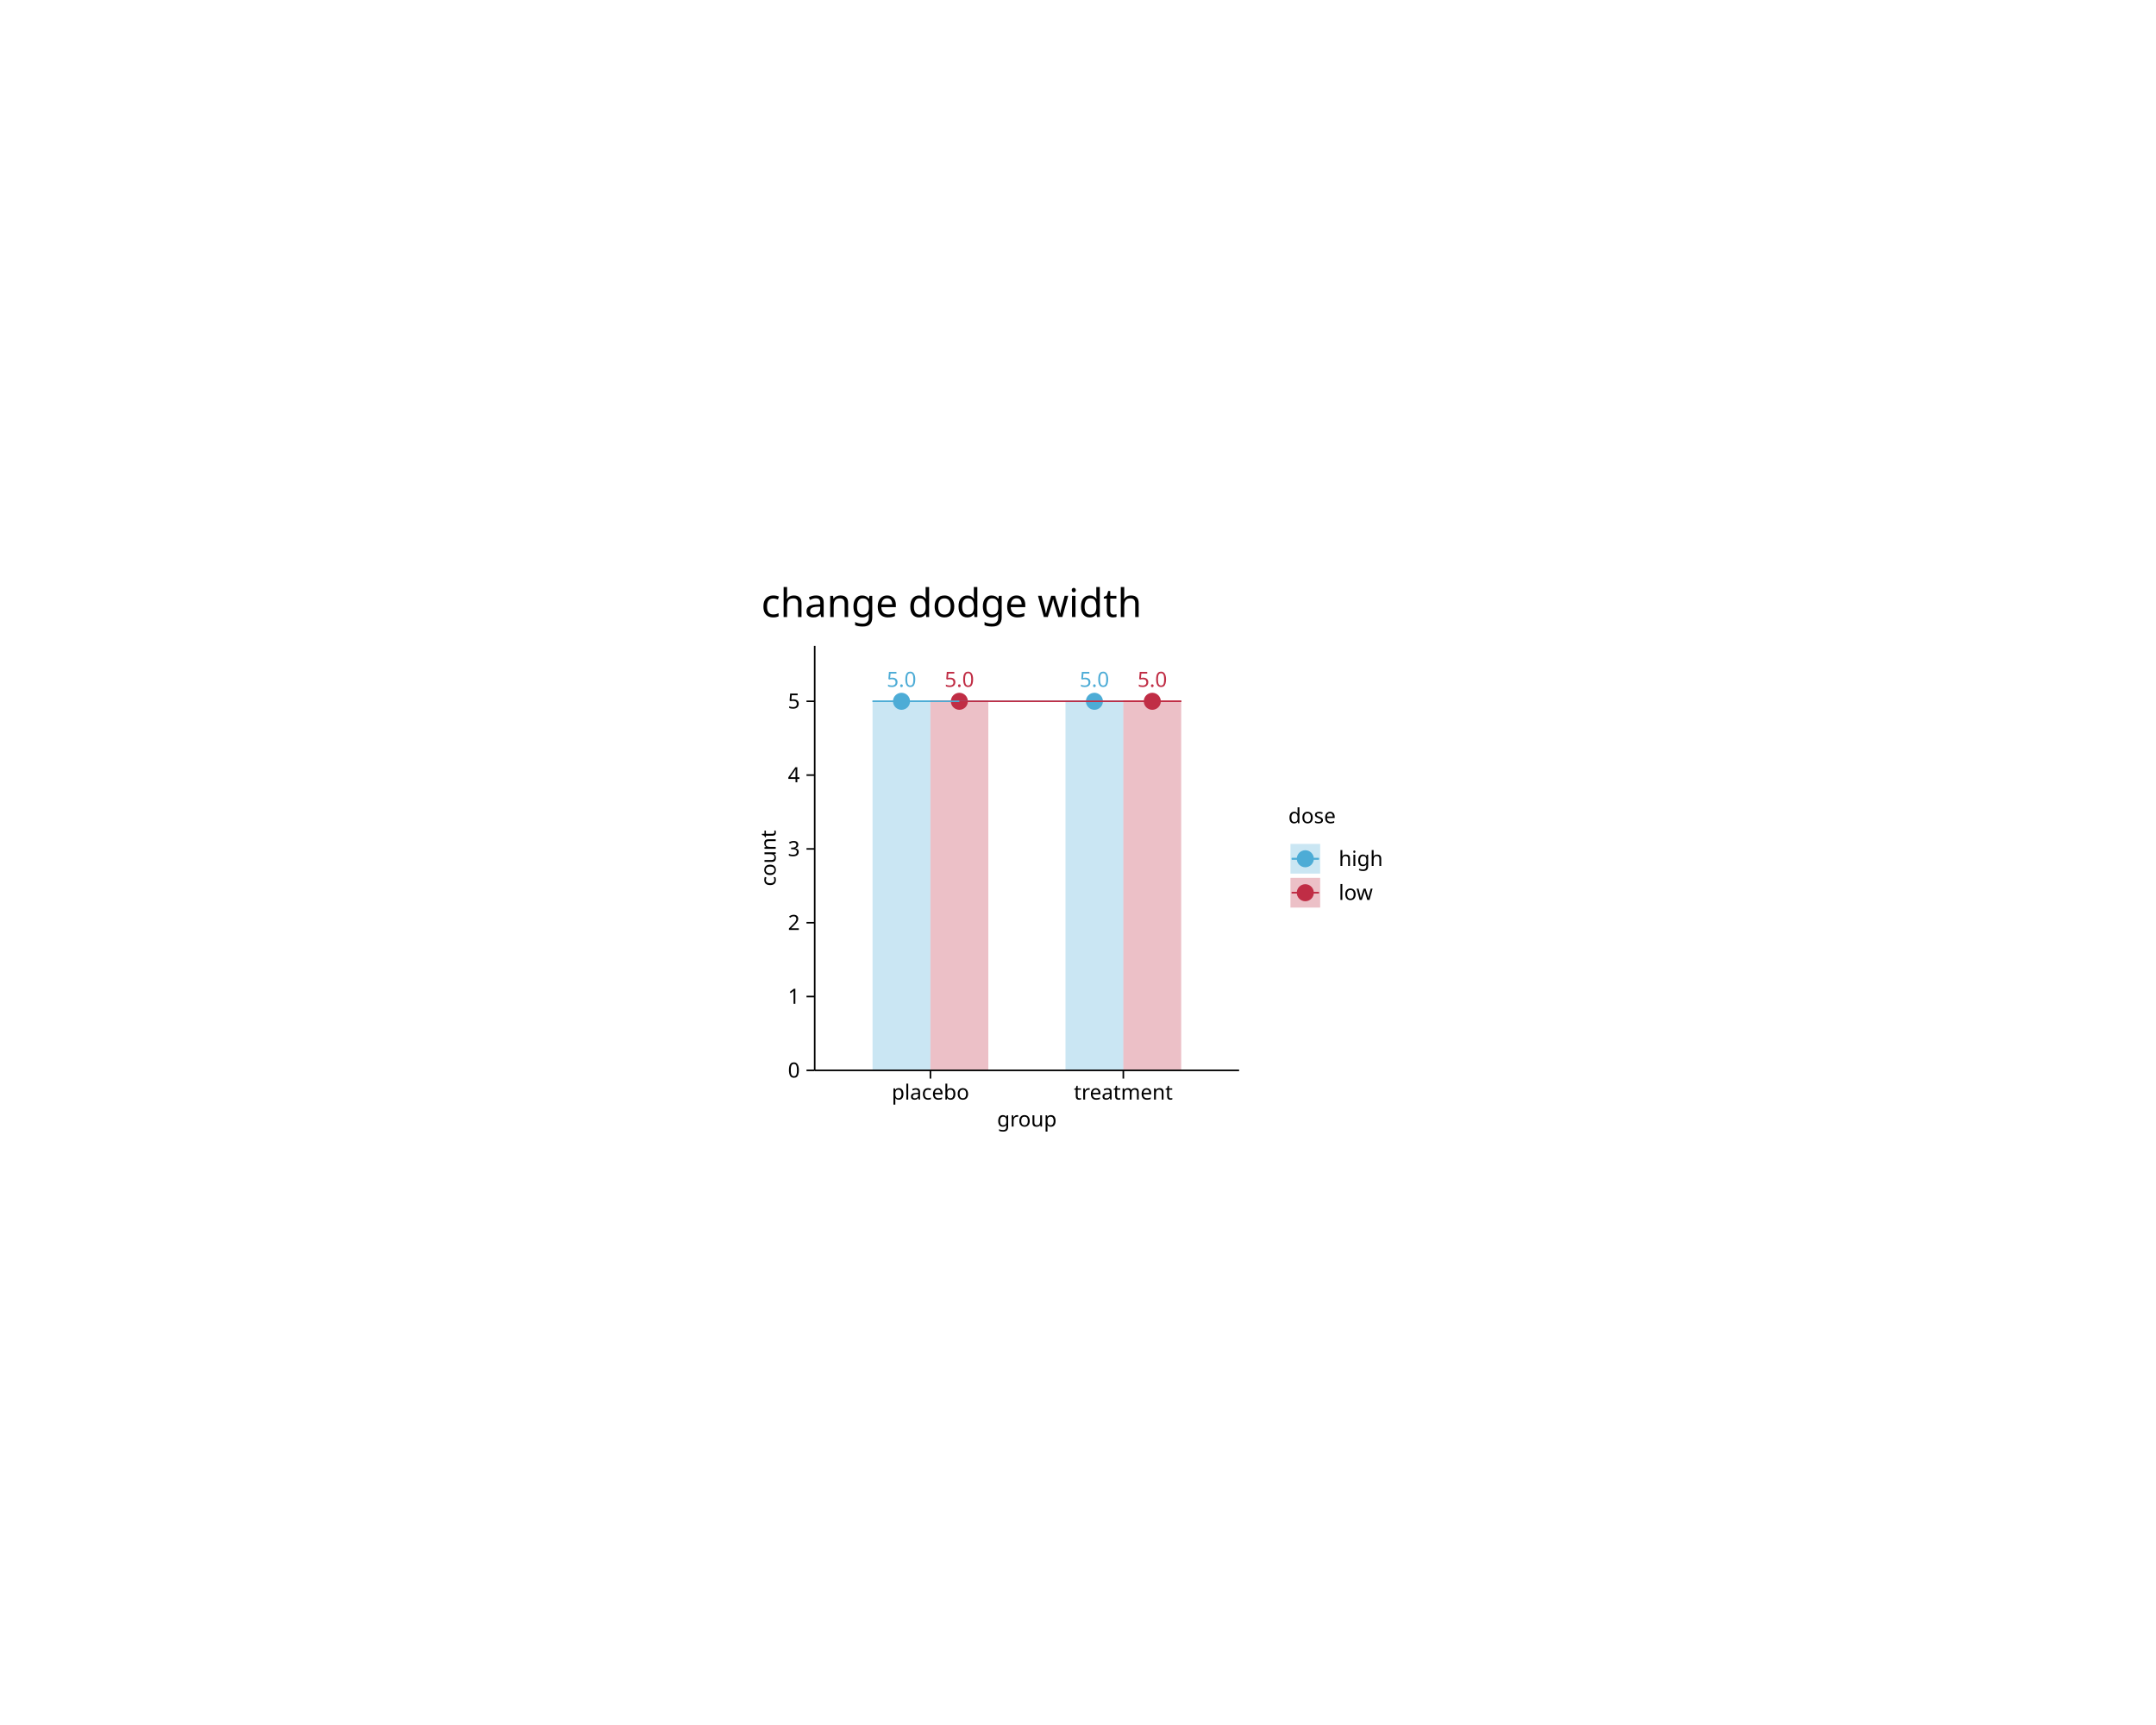
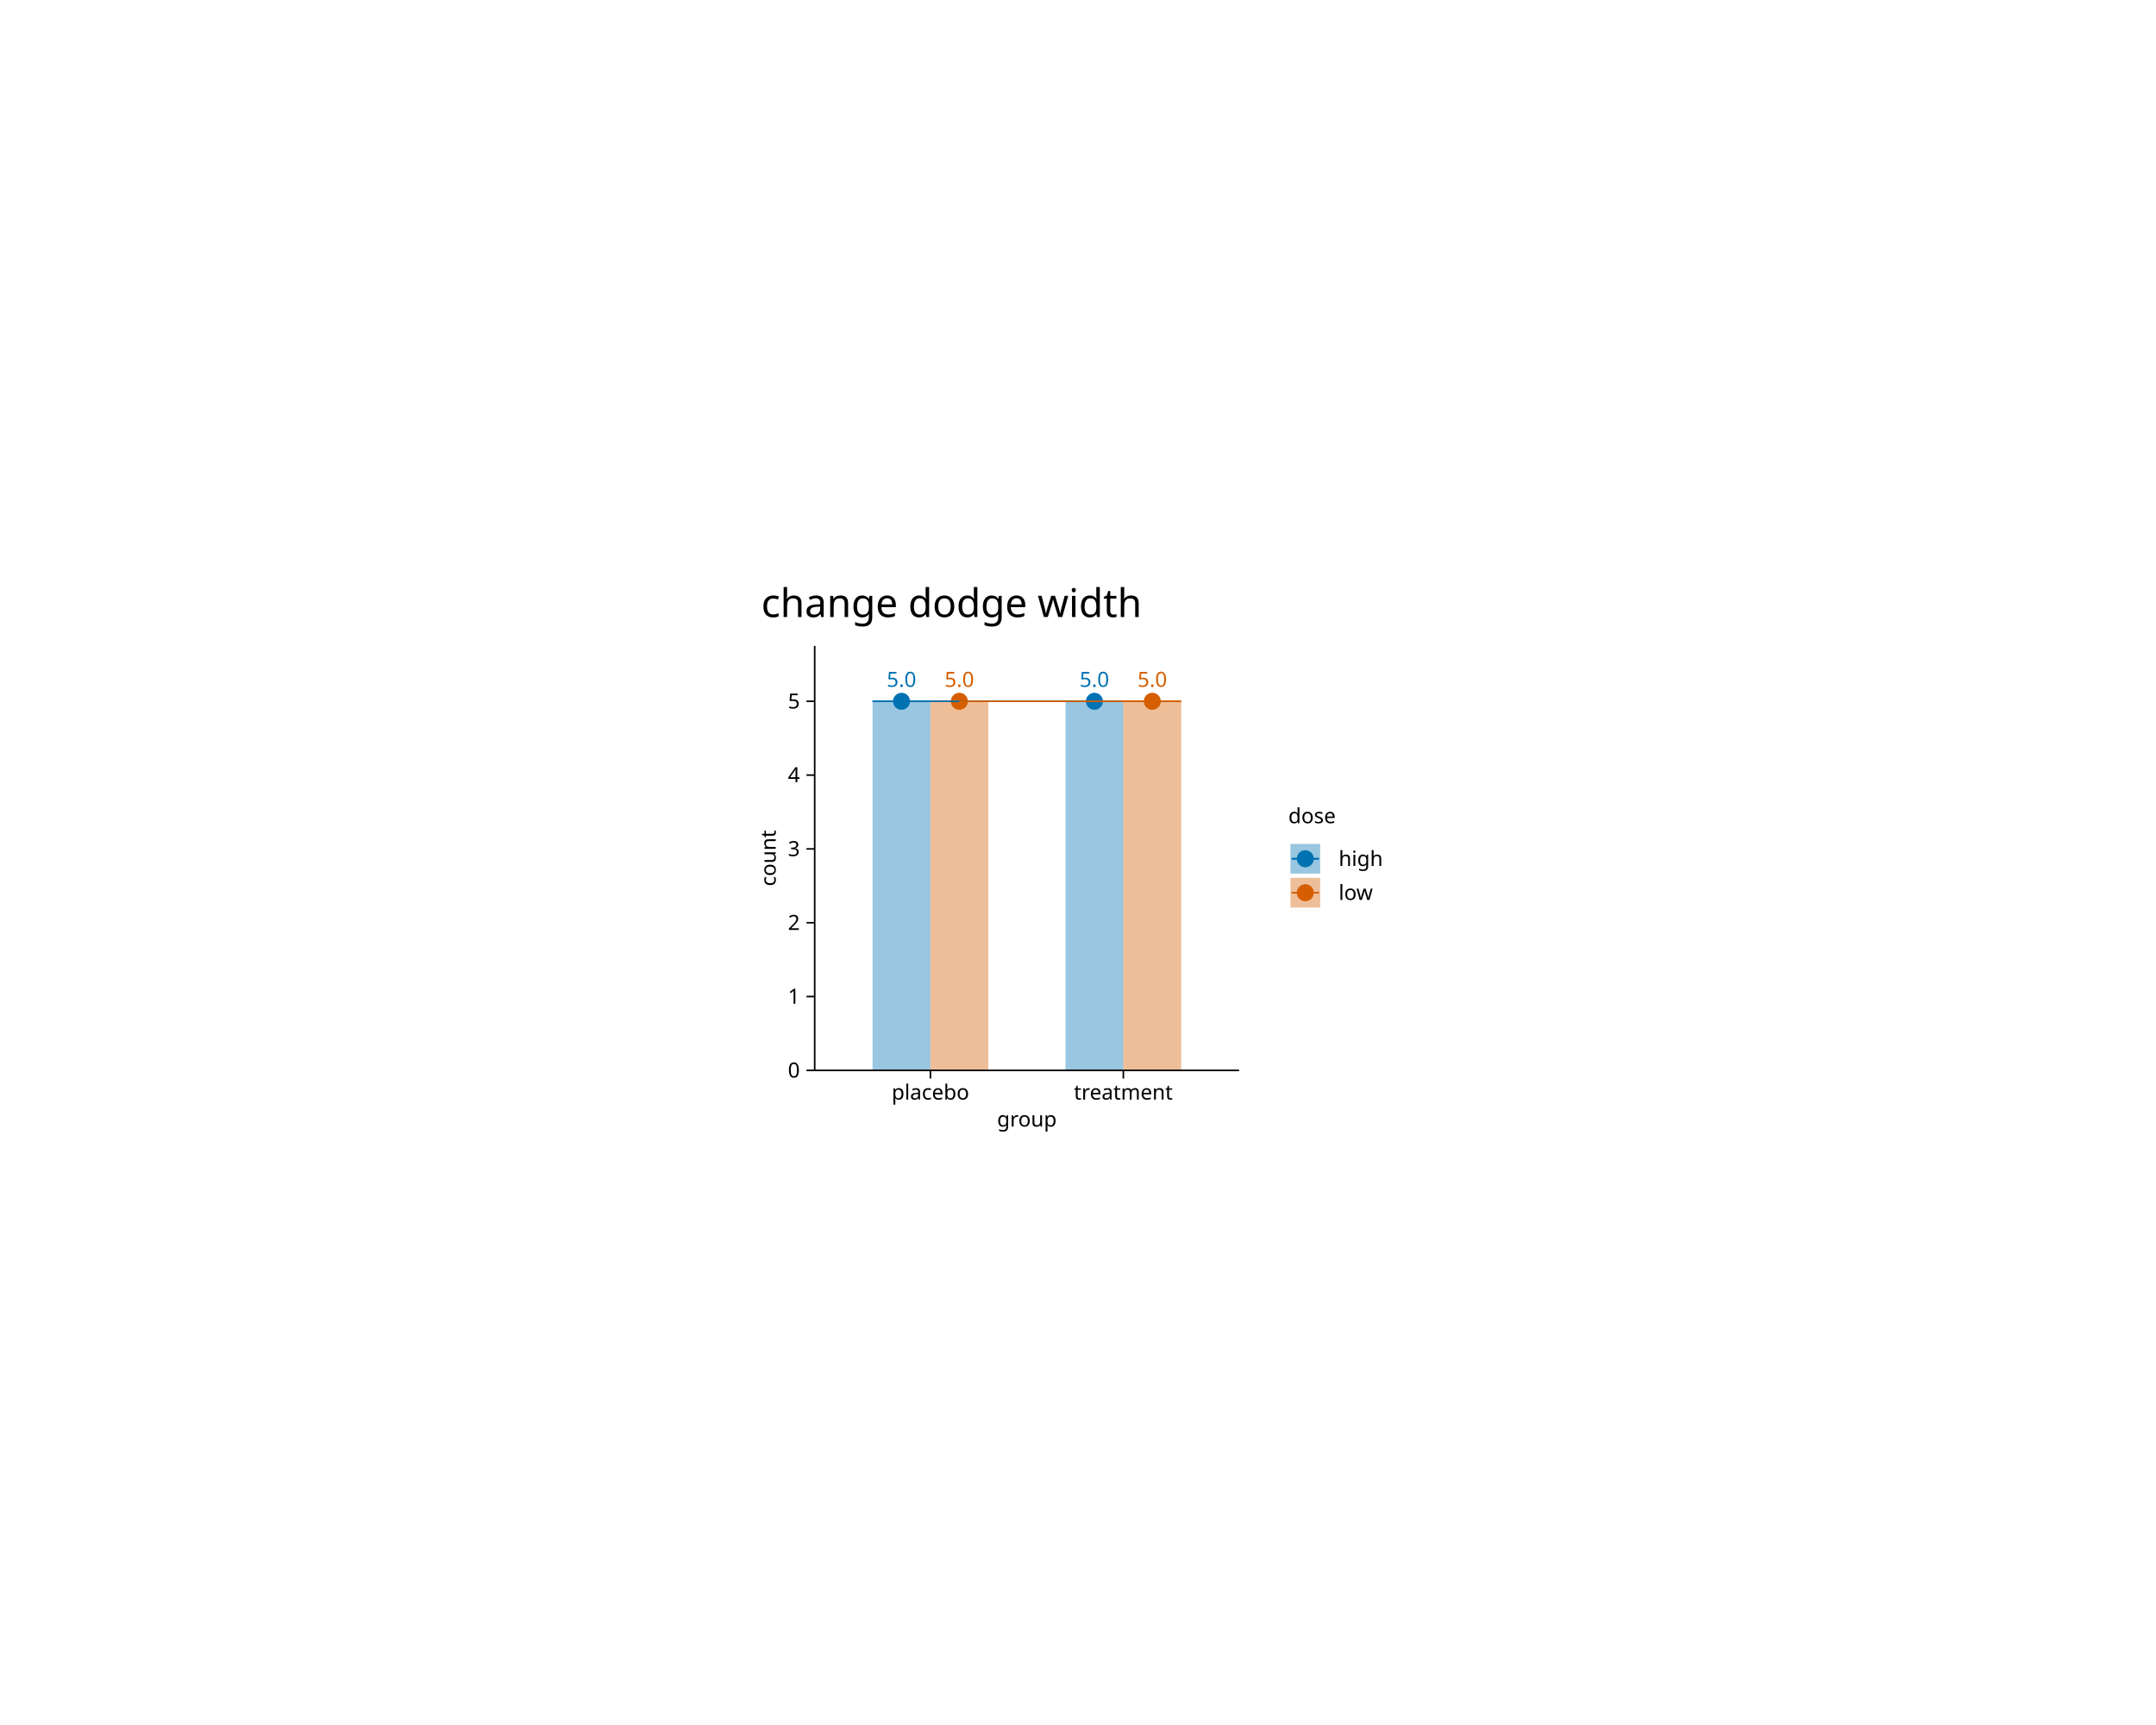
<svg xmlns="http://www.w3.org/2000/svg" class="svglite" data-engine-version="2.0" width="720.00pt" height="576.00pt" viewBox="0 0 720.00 576.00">
  <defs>
    <style type="text/css">
    .svglite line, .svglite polyline, .svglite polygon, .svglite path, .svglite rect, .svglite circle {
      fill: none;
      stroke: #000000;
      stroke-linecap: round;
      stroke-linejoin: round;
      stroke-miterlimit: 10.00;
    }
  </style>
  </defs>
  <rect width="100%" height="100%" style="stroke: none; fill: #FFFFFF;" />
  <defs>
    <clipPath id="cpMC4wMHw3MjAuMDB8MC4wMHw1NzYuMDA=">
      <rect x="0.00" y="0.00" width="720.00" height="576.00" />
    </clipPath>
  </defs>
  <g clip-path="url(#cpMC4wMHw3MjAuMDB8MC4wMHw1NzYuMDA=)">
</g>
  <defs>
    <clipPath id="cpMjQ3LjMzfDQ3Mi42N3wxOTEuNDh8Mzg0LjUy">
      <rect x="247.33" y="191.48" width="225.33" height="193.04" />
    </clipPath>
  </defs>
  <g clip-path="url(#cpMjQ3LjMzfDQ3Mi42N3wxOTEuNDh8Mzg0LjUy)">
    <rect x="247.33" y="191.48" width="225.33" height="193.04" style="stroke-width: 1.07; stroke: #FFFFFF; fill: #FFFFFF;" />
  </g>
  <g clip-path="url(#cpMC4wMHw3MjAuMDB8MC4wMHw1NzYuMDA=)">
</g>
  <defs>
    <clipPath id="cpMjcyLjA3fDQxMy44MHwyMTUuNjh8MzU3LjQx">
      <rect x="272.07" y="215.68" width="141.73" height="141.73" />
    </clipPath>
  </defs>
  <g clip-path="url(#cpMjcyLjA3fDQxMy44MHwyMTUuNjh8MzU3LjQx)">
</g>
  <g clip-path="url(#cpMC4wMHw3MjAuMDB8MC4wMHw1NzYuMDA=)">
</g>
  <defs>
    <clipPath id="cpMjUyLjgxfDQ2Ny4xOXwyMTQuMjZ8Mzc5LjA0">
      <rect x="252.81" y="214.26" width="214.37" height="164.78" />
    </clipPath>
  </defs>
  <g clip-path="url(#cpMjUyLjgxfDQ2Ny4xOXwyMTQuMjZ8Mzc5LjA0)">
    <rect x="252.81" y="214.26" width="214.37" height="164.78" style="stroke-width: 1.07; stroke: none;" />
  </g>
  <g clip-path="url(#cpMC4wMHw3MjAuMDB8MC4wMHw1NzYuMDA=)">
</g>
  <g clip-path="url(#cpMjcyLjA3fDQxMy44MHwyMTUuNjh8MzU3LjQx)">
    <rect x="272.07" y="215.68" width="141.73" height="141.73" style="stroke-width: 1.07; stroke: none;" />
-     <rect x="291.39" y="234.17" width="19.33" height="123.25" style="stroke-width: 1.07; stroke: none; stroke-linecap: butt; stroke-linejoin: miter; fill: #4DACD6; fill-opacity: 0.30;" />
-     <rect x="310.72" y="234.17" width="19.33" height="123.25" style="stroke-width: 1.07; stroke: none; stroke-linecap: butt; stroke-linejoin: miter; fill: #C02D45; fill-opacity: 0.30;" />
-     <rect x="355.82" y="234.17" width="19.33" height="123.25" style="stroke-width: 1.07; stroke: none; stroke-linecap: butt; stroke-linejoin: miter; fill: #4DACD6; fill-opacity: 0.30;" />
-     <rect x="375.14" y="234.17" width="19.33" height="123.25" style="stroke-width: 1.07; stroke: none; stroke-linecap: butt; stroke-linejoin: miter; fill: #C02D45; fill-opacity: 0.30;" />
-     <polyline points="291.39,234.17 310.72,234.17 " style="stroke-width: 0.53; stroke: #4DACD6; stroke-linecap: butt;" />
-     <polyline points="301.06,234.17 301.06,234.17 " style="stroke-width: 0.53; stroke: #4DACD6; stroke-linecap: butt;" />
-     <polyline points="291.39,234.17 310.72,234.17 " style="stroke-width: 0.53; stroke: #4DACD6; stroke-linecap: butt;" />
-     <polyline points="310.72,234.17 330.05,234.17 " style="stroke-width: 0.53; stroke: #C02D45; stroke-linecap: butt;" />
-     <polyline points="320.38,234.17 320.38,234.17 " style="stroke-width: 0.53; stroke: #C02D45; stroke-linecap: butt;" />
-     <polyline points="310.72,234.17 330.05,234.17 " style="stroke-width: 0.53; stroke: #C02D45; stroke-linecap: butt;" />
-     <polyline points="355.82,234.17 375.14,234.17 " style="stroke-width: 0.53; stroke: #4DACD6; stroke-linecap: butt;" />
-     <polyline points="365.48,234.17 365.48,234.17 " style="stroke-width: 0.53; stroke: #4DACD6; stroke-linecap: butt;" />
-     <polyline points="355.82,234.17 375.14,234.17 " style="stroke-width: 0.53; stroke: #4DACD6; stroke-linecap: butt;" />
-     <polyline points="375.14,234.17 394.47,234.17 " style="stroke-width: 0.53; stroke: #C02D45; stroke-linecap: butt;" />
-     <polyline points="384.81,234.17 384.81,234.17 " style="stroke-width: 0.53; stroke: #C02D45; stroke-linecap: butt;" />
-     <polyline points="375.14,234.17 394.47,234.17 " style="stroke-width: 0.53; stroke: #C02D45; stroke-linecap: butt;" />
-     <circle cx="301.06" cy="234.17" r="2.49" style="stroke-width: 0.71; stroke: #4DACD6; fill: #4DACD6;" />
-     <circle cx="320.38" cy="234.17" r="2.49" style="stroke-width: 0.71; stroke: #C02D45; fill: #C02D45;" />
-     <circle cx="365.48" cy="234.17" r="2.49" style="stroke-width: 0.71; stroke: #4DACD6; fill: #4DACD6;" />
-     <circle cx="384.81" cy="234.17" r="2.49" style="stroke-width: 0.71; stroke: #C02D45; fill: #C02D45;" />
-     <text x="301.06" y="229.35" text-anchor="middle" style="font-size: 7.00px; fill: #4DACD6; font-family: sans;" textLength="9.73px" lengthAdjust="spacingAndGlyphs">5.0</text>
-     <text x="320.38" y="229.35" text-anchor="middle" style="font-size: 7.00px; fill: #C02D45; font-family: sans;" textLength="9.73px" lengthAdjust="spacingAndGlyphs">5.0</text>
-     <text x="365.48" y="229.35" text-anchor="middle" style="font-size: 7.00px; fill: #4DACD6; font-family: sans;" textLength="9.73px" lengthAdjust="spacingAndGlyphs">5.0</text>
-     <text x="384.81" y="229.35" text-anchor="middle" style="font-size: 7.00px; fill: #C02D45; font-family: sans;" textLength="9.73px" lengthAdjust="spacingAndGlyphs">5.0</text>
-     <polyline points="301.06,234.17 365.48,234.17 " style="stroke-width: 0.53; stroke: #4DACD6; stroke-linecap: butt;" />
-     <polyline points="320.38,234.17 384.81,234.17 " style="stroke-width: 0.53; stroke: #C02D45; stroke-linecap: butt;" />
+     <rect x="291.39" y="234.17" width="19.33" height="123.25" style="stroke-width: 1.07; stroke: none; stroke-linecap: butt; stroke-linejoin: miter; fill: #0072B2; fill-opacity: 0.40;" />
+     <rect x="310.72" y="234.17" width="19.33" height="123.25" style="stroke-width: 1.07; stroke: none; stroke-linecap: butt; stroke-linejoin: miter; fill: #D55E00; fill-opacity: 0.40;" />
+     <rect x="355.82" y="234.17" width="19.33" height="123.25" style="stroke-width: 1.07; stroke: none; stroke-linecap: butt; stroke-linejoin: miter; fill: #0072B2; fill-opacity: 0.40;" />
+     <rect x="375.14" y="234.17" width="19.33" height="123.25" style="stroke-width: 1.07; stroke: none; stroke-linecap: butt; stroke-linejoin: miter; fill: #D55E00; fill-opacity: 0.40;" />
+     <polyline points="291.39,234.17 310.72,234.17 " style="stroke-width: 0.53; stroke: #0072B2; stroke-linecap: butt;" />
+     <polyline points="301.06,234.17 301.06,234.17 " style="stroke-width: 0.53; stroke: #0072B2; stroke-linecap: butt;" />
+     <polyline points="291.39,234.17 310.72,234.17 " style="stroke-width: 0.53; stroke: #0072B2; stroke-linecap: butt;" />
+     <polyline points="310.72,234.17 330.05,234.17 " style="stroke-width: 0.53; stroke: #D55E00; stroke-linecap: butt;" />
+     <polyline points="320.38,234.17 320.38,234.17 " style="stroke-width: 0.53; stroke: #D55E00; stroke-linecap: butt;" />
+     <polyline points="310.72,234.17 330.05,234.17 " style="stroke-width: 0.53; stroke: #D55E00; stroke-linecap: butt;" />
+     <polyline points="355.82,234.17 375.14,234.17 " style="stroke-width: 0.53; stroke: #0072B2; stroke-linecap: butt;" />
+     <polyline points="365.48,234.17 365.48,234.17 " style="stroke-width: 0.53; stroke: #0072B2; stroke-linecap: butt;" />
+     <polyline points="355.82,234.17 375.14,234.17 " style="stroke-width: 0.53; stroke: #0072B2; stroke-linecap: butt;" />
+     <polyline points="375.14,234.17 394.47,234.17 " style="stroke-width: 0.53; stroke: #D55E00; stroke-linecap: butt;" />
+     <polyline points="384.81,234.17 384.81,234.17 " style="stroke-width: 0.53; stroke: #D55E00; stroke-linecap: butt;" />
+     <polyline points="375.14,234.17 394.47,234.17 " style="stroke-width: 0.53; stroke: #D55E00; stroke-linecap: butt;" />
+     <circle cx="301.06" cy="234.17" r="2.49" style="stroke-width: 0.71; stroke: #0072B2; fill: #0072B2;" />
+     <circle cx="320.38" cy="234.17" r="2.49" style="stroke-width: 0.71; stroke: #D55E00; fill: #D55E00;" />
+     <circle cx="365.48" cy="234.17" r="2.49" style="stroke-width: 0.71; stroke: #0072B2; fill: #0072B2;" />
+     <circle cx="384.81" cy="234.17" r="2.49" style="stroke-width: 0.71; stroke: #D55E00; fill: #D55E00;" />
+     <text x="301.06" y="229.35" text-anchor="middle" style="font-size: 7.00px; fill: #0072B2; font-family: sans;" textLength="9.73px" lengthAdjust="spacingAndGlyphs">5.0</text>
+     <text x="320.38" y="229.35" text-anchor="middle" style="font-size: 7.00px; fill: #D55E00; font-family: sans;" textLength="9.73px" lengthAdjust="spacingAndGlyphs">5.0</text>
+     <text x="365.48" y="229.35" text-anchor="middle" style="font-size: 7.00px; fill: #0072B2; font-family: sans;" textLength="9.73px" lengthAdjust="spacingAndGlyphs">5.0</text>
+     <text x="384.81" y="229.35" text-anchor="middle" style="font-size: 7.00px; fill: #D55E00; font-family: sans;" textLength="9.73px" lengthAdjust="spacingAndGlyphs">5.0</text>
+     <polyline points="301.06,234.17 365.48,234.17 " style="stroke-width: 0.53; stroke: #0072B2; stroke-linecap: butt;" />
+     <polyline points="320.38,234.17 384.81,234.17 " style="stroke-width: 0.53; stroke: #D55E00; stroke-linecap: butt;" />
  </g>
  <g clip-path="url(#cpMC4wMHw3MjAuMDB8MC4wMHw1NzYuMDA=)">
    <polyline points="272.07,357.41 272.07,215.68 " style="stroke-width: 0.53; stroke-linecap: butt;" />
    <text x="267.13" y="359.82" text-anchor="end" style="font-size: 7.00px; font-family: sans;" textLength="3.89px" lengthAdjust="spacingAndGlyphs">0</text>
    <text x="267.13" y="335.17" text-anchor="end" style="font-size: 7.00px; font-family: sans;" textLength="3.89px" lengthAdjust="spacingAndGlyphs">1</text>
    <text x="267.13" y="310.52" text-anchor="end" style="font-size: 7.00px; font-family: sans;" textLength="3.89px" lengthAdjust="spacingAndGlyphs">2</text>
    <text x="267.13" y="285.87" text-anchor="end" style="font-size: 7.00px; font-family: sans;" textLength="3.89px" lengthAdjust="spacingAndGlyphs">3</text>
    <text x="267.13" y="261.22" text-anchor="end" style="font-size: 7.00px; font-family: sans;" textLength="3.89px" lengthAdjust="spacingAndGlyphs">4</text>
    <text x="267.13" y="236.58" text-anchor="end" style="font-size: 7.00px; font-family: sans;" textLength="3.89px" lengthAdjust="spacingAndGlyphs">5</text>
    <polyline points="269.33,357.41 272.07,357.41 " style="stroke-width: 0.53; stroke-linecap: butt;" />
    <polyline points="269.33,332.76 272.07,332.76 " style="stroke-width: 0.53; stroke-linecap: butt;" />
    <polyline points="269.33,308.11 272.07,308.11 " style="stroke-width: 0.53; stroke-linecap: butt;" />
    <polyline points="269.33,283.46 272.07,283.46 " style="stroke-width: 0.53; stroke-linecap: butt;" />
    <polyline points="269.33,258.82 272.07,258.82 " style="stroke-width: 0.53; stroke-linecap: butt;" />
    <polyline points="269.33,234.17 272.07,234.17 " style="stroke-width: 0.53; stroke-linecap: butt;" />
    <polyline points="272.07,357.41 413.80,357.41 " style="stroke-width: 0.53; stroke-linecap: butt;" />
    <polyline points="310.72,360.15 310.72,357.41 " style="stroke-width: 0.53; stroke-linecap: butt;" />
    <polyline points="375.14,360.15 375.14,357.41 " style="stroke-width: 0.53; stroke-linecap: butt;" />
    <text x="310.72" y="367.16" text-anchor="middle" style="font-size: 7.00px; font-family: sans;" textLength="24.52px" lengthAdjust="spacingAndGlyphs">placebo</text>
    <text x="375.14" y="367.16" text-anchor="middle" style="font-size: 7.00px; font-family: sans;" textLength="29.57px" lengthAdjust="spacingAndGlyphs">treatment</text>
    <text x="342.93" y="376.17" text-anchor="middle" style="font-size: 7.00px; font-family: sans;" textLength="17.90px" lengthAdjust="spacingAndGlyphs">group</text>
    <text transform="translate(259.05,286.55) rotate(-90)" text-anchor="middle" style="font-size: 7.00px; font-family: sans;" textLength="17.13px" lengthAdjust="spacingAndGlyphs">count</text>
    <rect x="424.76" y="263.85" width="41.01" height="45.39" style="stroke-width: 1.07; stroke: none;" />
    <text x="430.24" y="274.88" style="font-size: 7.00px; font-family: sans;" textLength="15.18px" lengthAdjust="spacingAndGlyphs">dose</text>
    <rect x="430.24" y="281.08" width="11.34" height="11.34" style="stroke-width: 1.07; stroke: none;" />
-     <rect x="430.95" y="281.79" width="9.92" height="9.92" style="stroke-width: 1.07; stroke: none; stroke-linecap: butt; stroke-linejoin: miter; fill: #4DACD6; fill-opacity: 0.30;" />
-     <line x1="431.37" y1="286.75" x2="440.44" y2="286.75" style="stroke-width: 0.53; stroke: #4DACD6; stroke-linecap: butt;" />
-     <circle cx="435.91" cy="286.75" r="2.49" style="stroke-width: 0.71; stroke: #4DACD6; fill: #4DACD6;" />
-     <line x1="431.37" y1="286.75" x2="440.44" y2="286.75" style="stroke-width: 0.53; stroke: #4DACD6; stroke-linecap: butt;" />
+     <rect x="430.95" y="281.79" width="9.92" height="9.92" style="stroke-width: 1.07; stroke: none; stroke-linecap: butt; stroke-linejoin: miter; fill: #0072B2; fill-opacity: 0.40;" />
+     <line x1="431.37" y1="286.75" x2="440.44" y2="286.75" style="stroke-width: 0.53; stroke: #0072B2; stroke-linecap: butt;" />
+     <circle cx="435.91" cy="286.75" r="2.49" style="stroke-width: 0.71; stroke: #0072B2; fill: #0072B2;" />
+     <line x1="431.37" y1="286.75" x2="440.44" y2="286.75" style="stroke-width: 0.53; stroke: #0072B2; stroke-linecap: butt;" />
    <rect x="430.24" y="292.42" width="11.34" height="11.34" style="stroke-width: 1.07; stroke: none;" />
-     <rect x="430.95" y="293.13" width="9.92" height="9.92" style="stroke-width: 1.07; stroke: none; stroke-linecap: butt; stroke-linejoin: miter; fill: #C02D45; fill-opacity: 0.30;" />
-     <line x1="431.37" y1="298.09" x2="440.44" y2="298.09" style="stroke-width: 0.53; stroke: #C02D45; stroke-linecap: butt;" />
-     <circle cx="435.91" cy="298.09" r="2.49" style="stroke-width: 0.71; stroke: #C02D45; fill: #C02D45;" />
-     <line x1="431.37" y1="298.09" x2="440.44" y2="298.09" style="stroke-width: 0.53; stroke: #C02D45; stroke-linecap: butt;" />
+     <rect x="430.95" y="293.13" width="9.92" height="9.92" style="stroke-width: 1.07; stroke: none; stroke-linecap: butt; stroke-linejoin: miter; fill: #D55E00; fill-opacity: 0.40;" />
+     <line x1="431.37" y1="298.09" x2="440.44" y2="298.09" style="stroke-width: 0.53; stroke: #D55E00; stroke-linecap: butt;" />
+     <circle cx="435.91" cy="298.09" r="2.49" style="stroke-width: 0.71; stroke: #D55E00; fill: #D55E00;" />
+     <line x1="431.37" y1="298.09" x2="440.44" y2="298.09" style="stroke-width: 0.53; stroke: #D55E00; stroke-linecap: butt;" />
    <text x="447.06" y="289.16" style="font-size: 7.00px; font-family: sans;" textLength="13.23px" lengthAdjust="spacingAndGlyphs">high</text>
    <text x="447.06" y="300.50" style="font-size: 7.00px; font-family: sans;" textLength="10.50px" lengthAdjust="spacingAndGlyphs">low</text>
    <text x="254.23" y="206.04" style="font-size: 13.20px; font-family: sans;" textLength="118.17px" lengthAdjust="spacingAndGlyphs">change dodge width</text>
  </g>
</svg>
